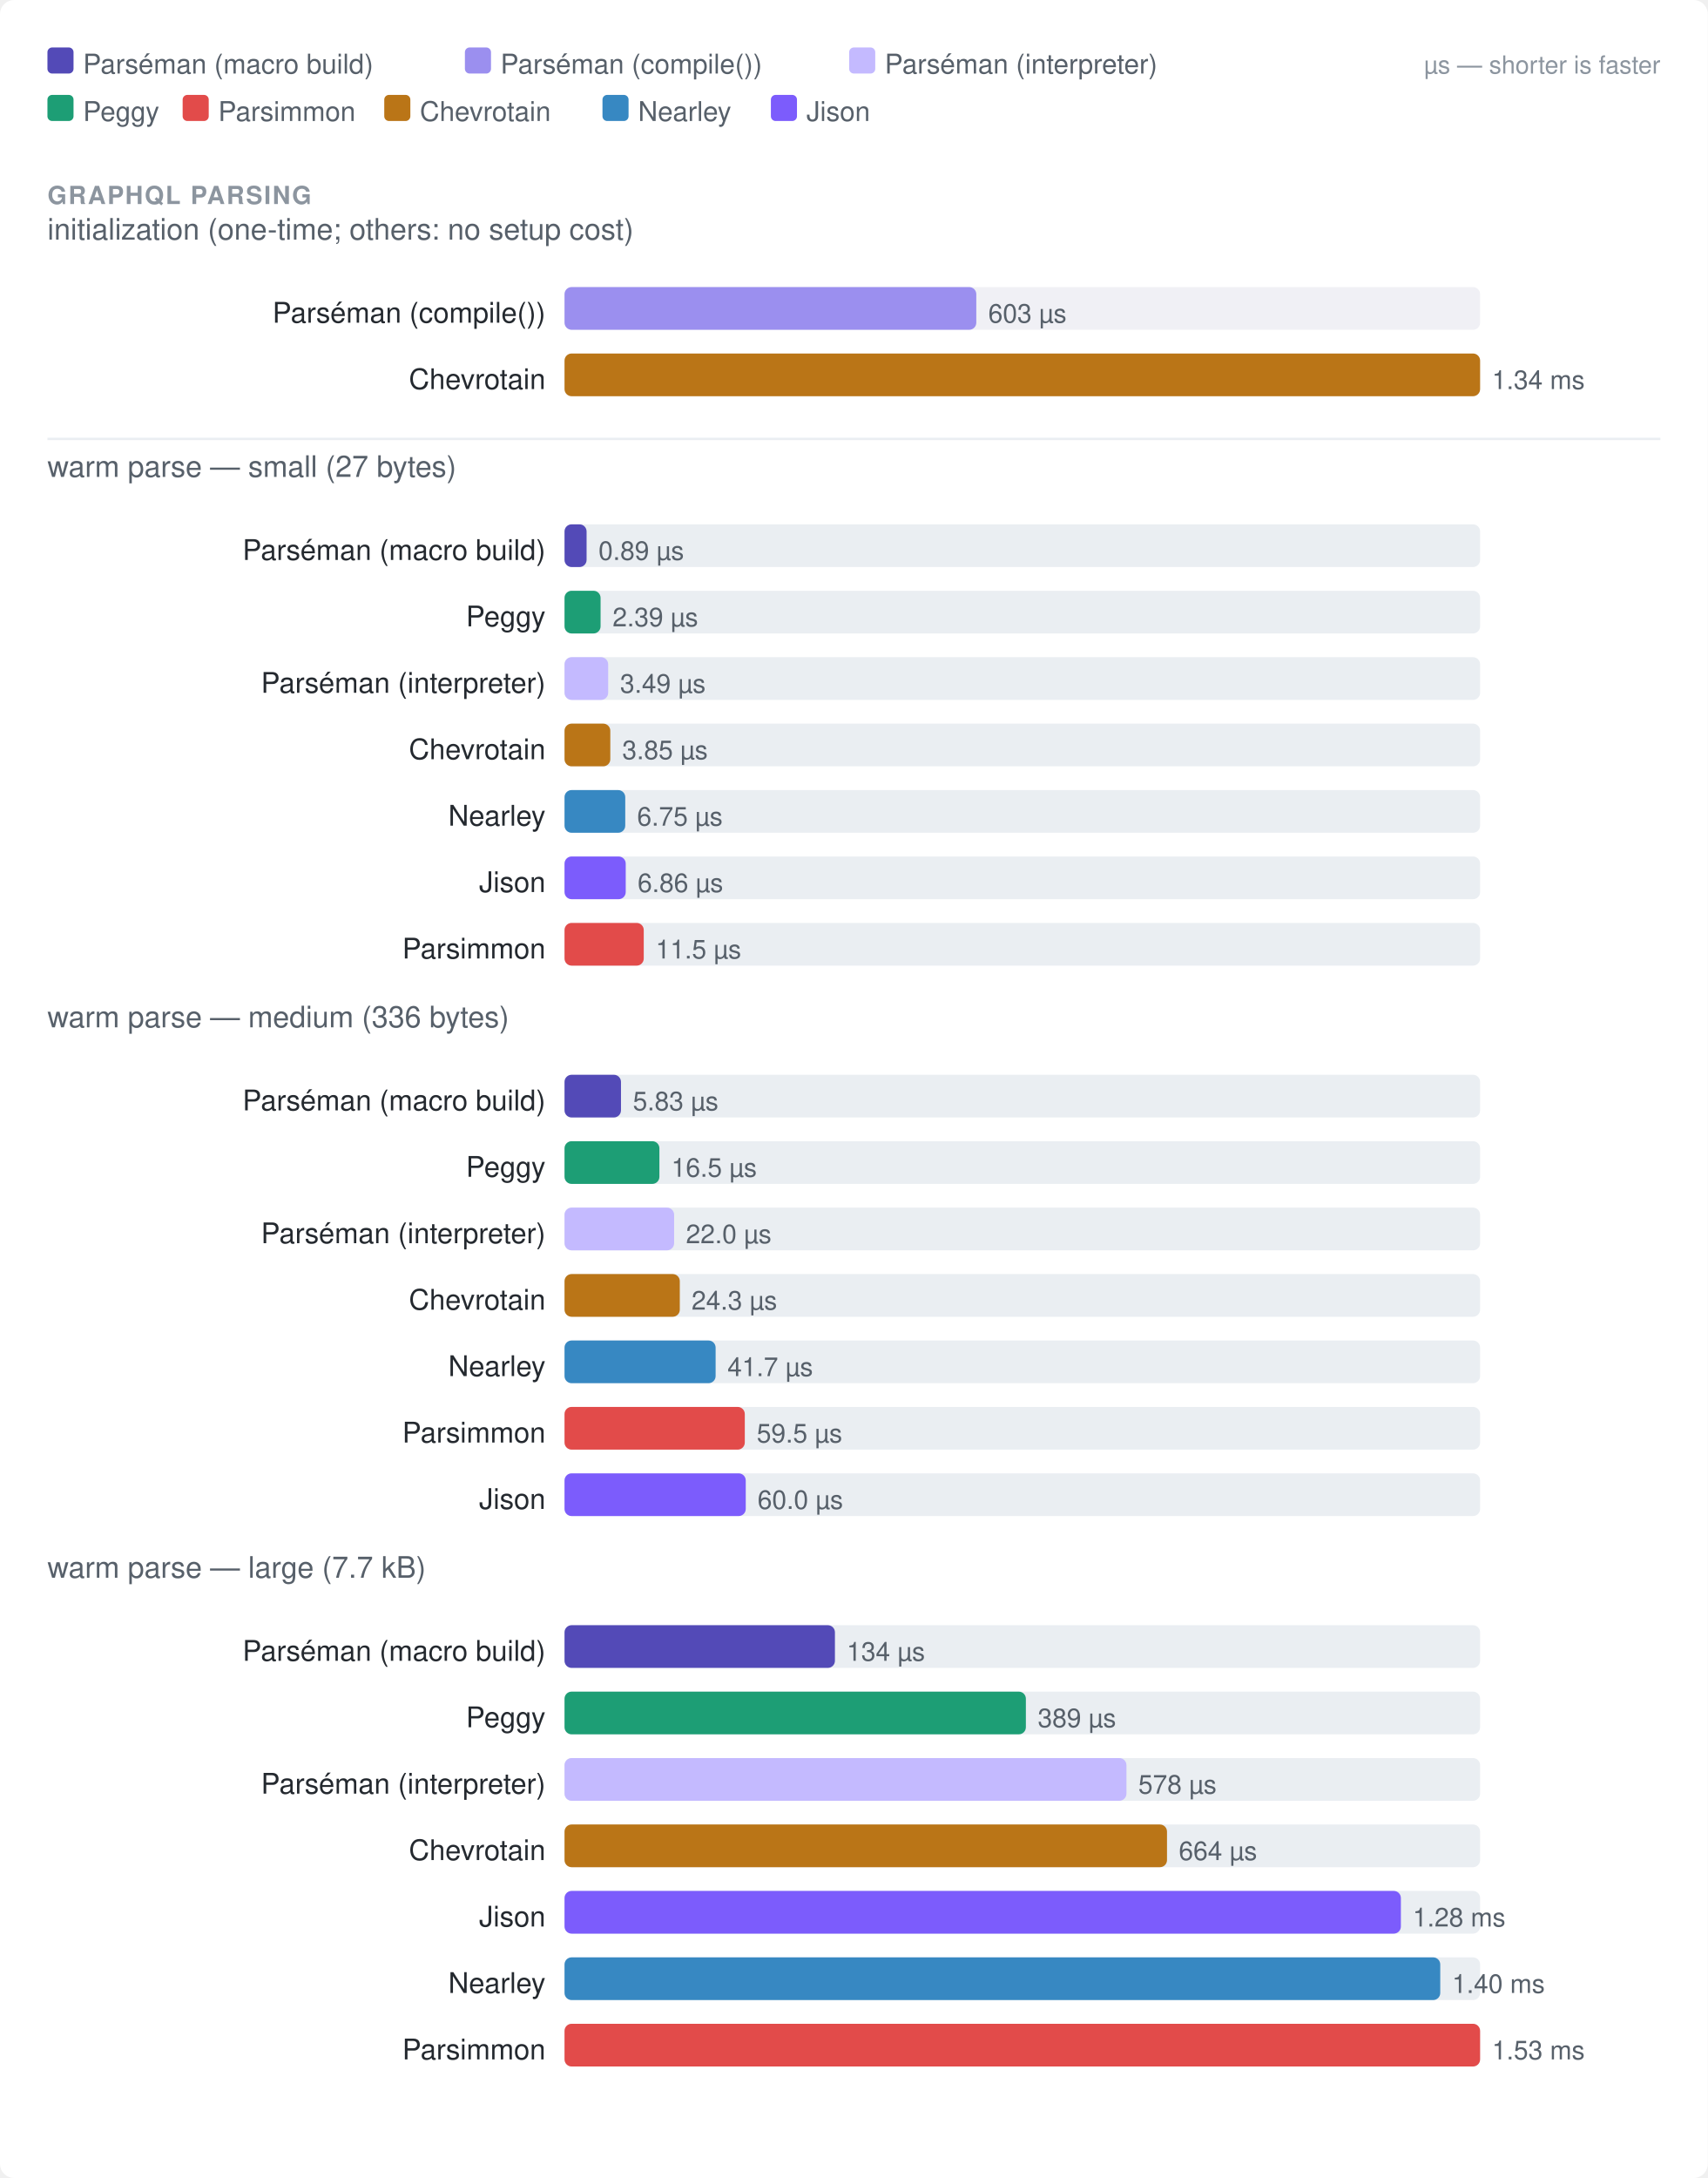
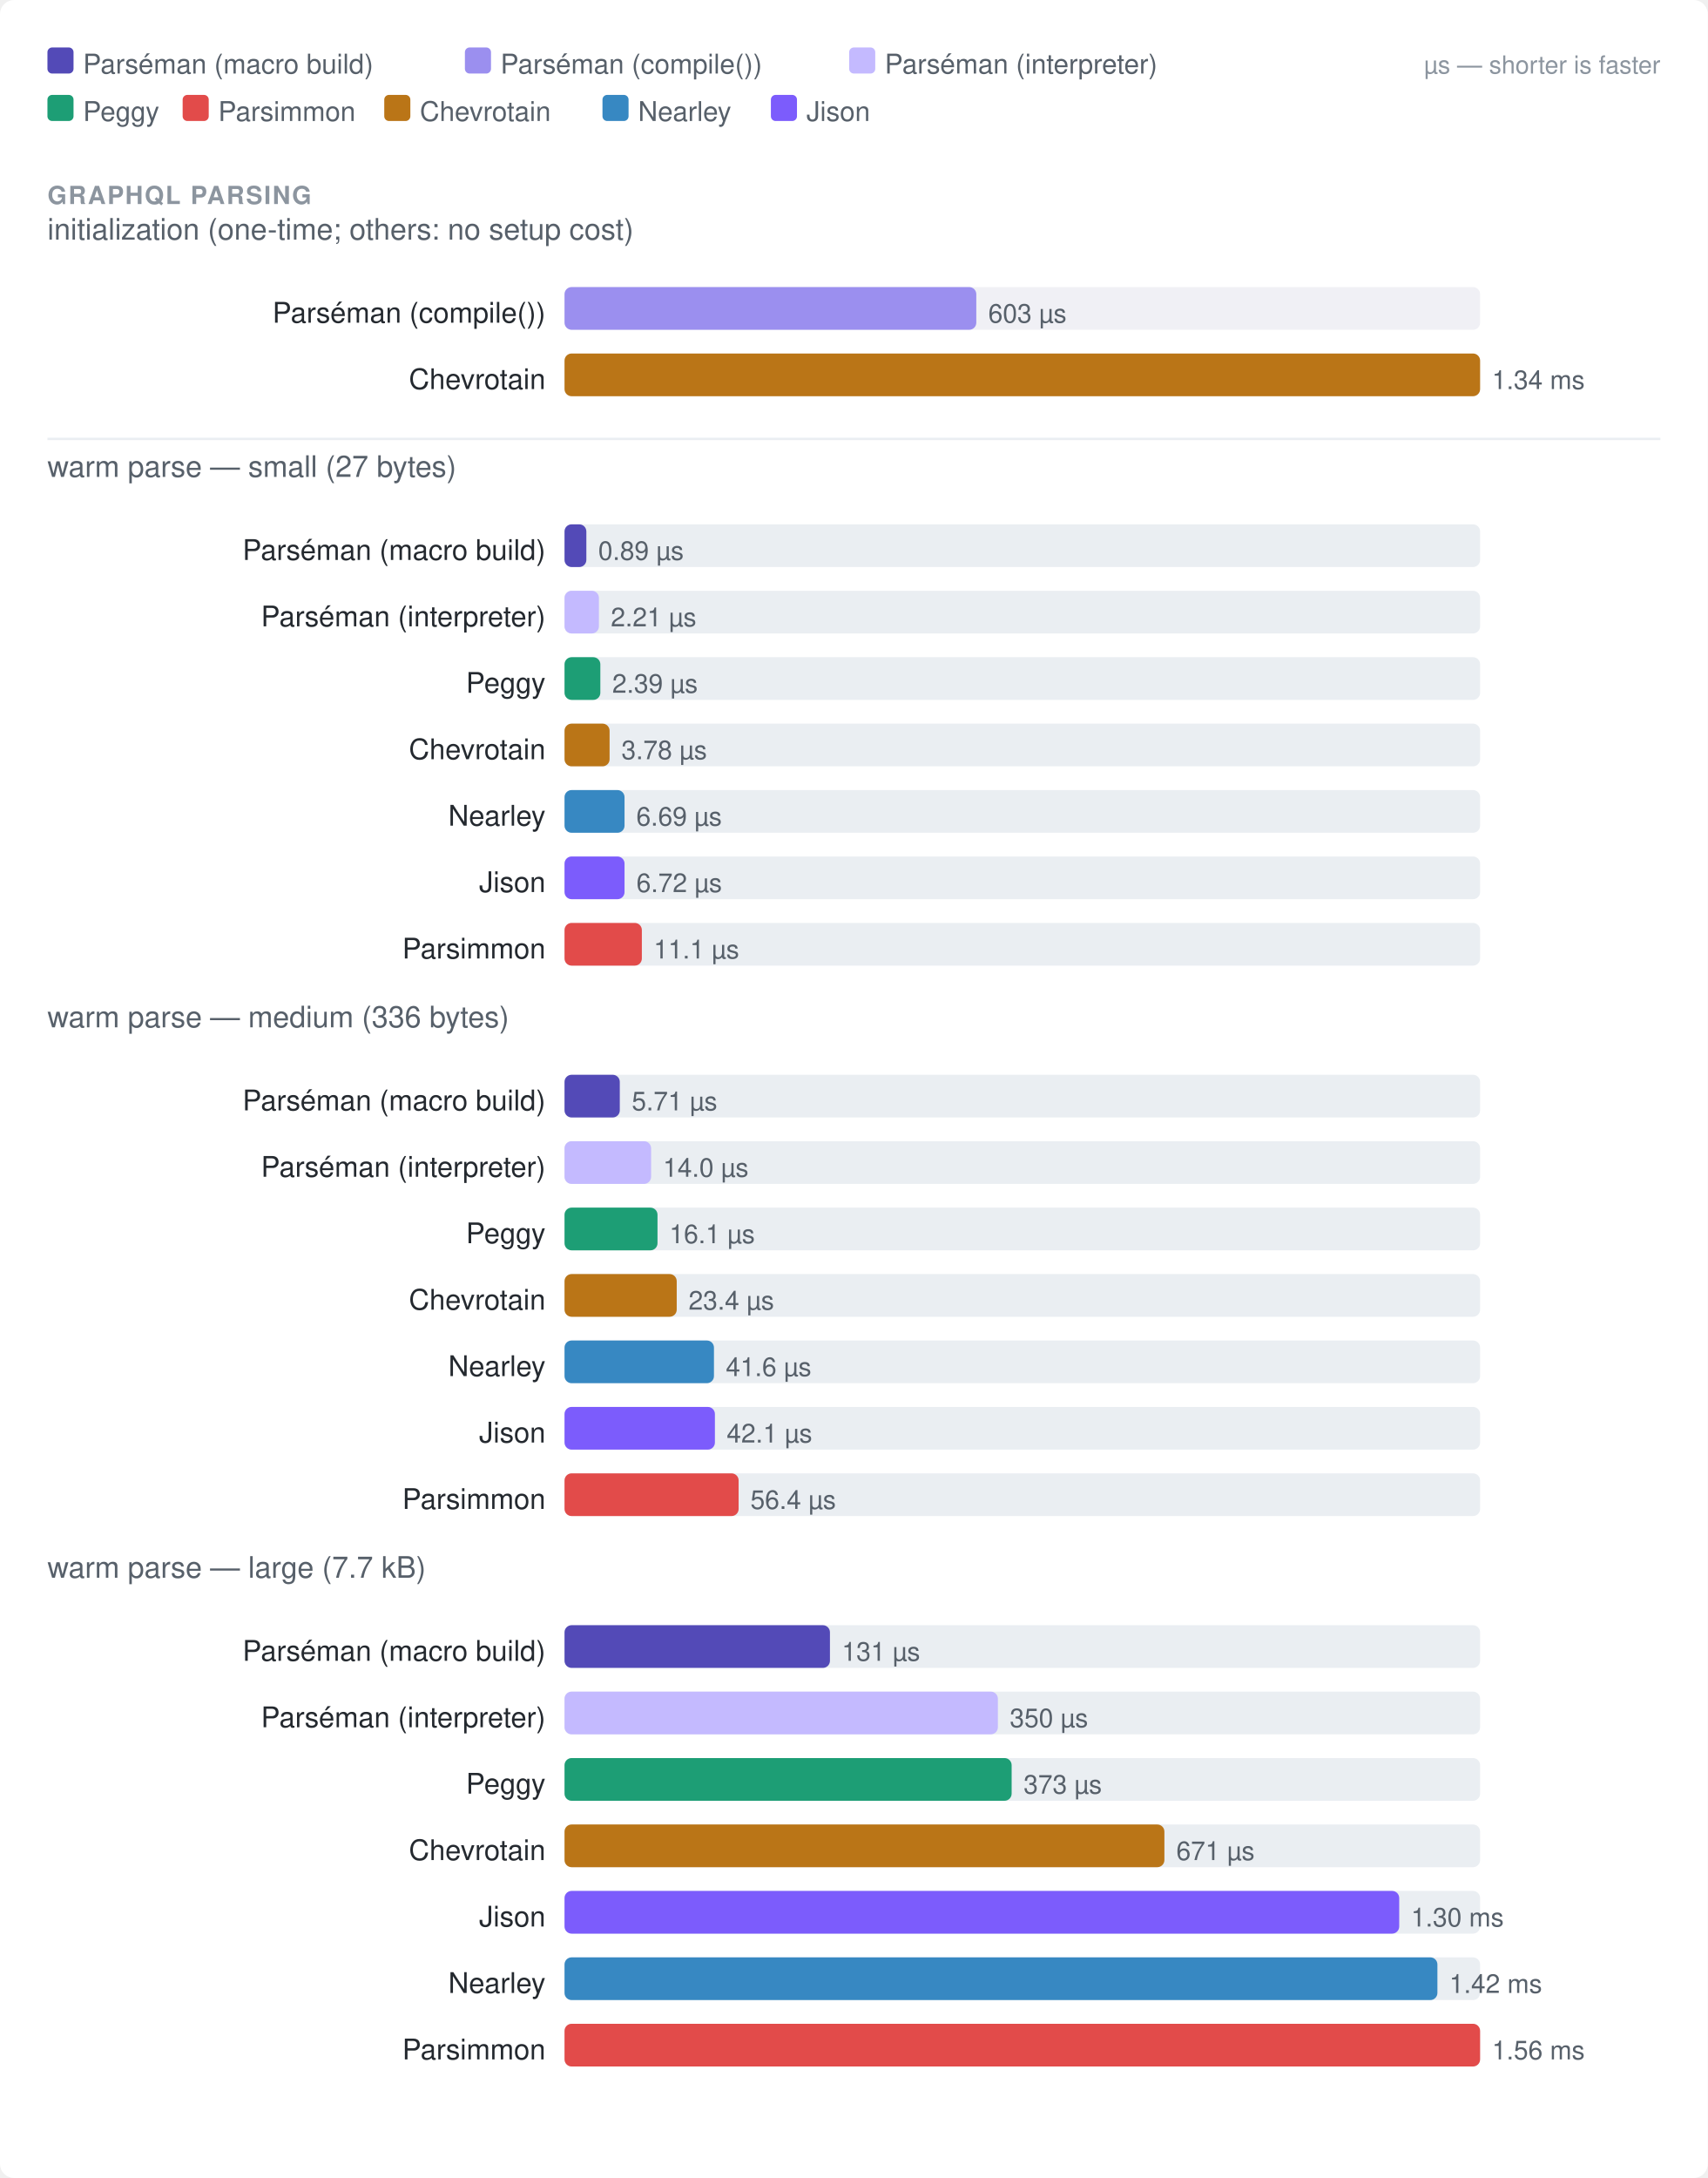
<svg xmlns="http://www.w3.org/2000/svg" viewBox="0 0 720 918" width="720" height="918">
  <rect width="720" height="918" fill="white" rx="6" />
  <rect x="20" y="20" width="11" height="11" rx="2" fill="#534AB7" />
  <text x="35" y="31" font-size="11.5" fill="#57606a" font-family="-apple-system,BlinkMacSystemFont,'Segoe UI',Helvetica,Arial,sans-serif">Parséman (macro build)</text>
  <rect x="196" y="20" width="11" height="11" rx="2" fill="#9B8FEF" />
  <text x="211" y="31" font-size="11.5" fill="#57606a" font-family="-apple-system,BlinkMacSystemFont,'Segoe UI',Helvetica,Arial,sans-serif">Parséman (compile())</text>
  <rect x="358" y="20" width="11" height="11" rx="2" fill="#C4BAFF" />
  <text x="373" y="31" font-size="11.5" fill="#57606a" font-family="-apple-system,BlinkMacSystemFont,'Segoe UI',Helvetica,Arial,sans-serif">Parséman (interpreter)</text>
  <rect x="20" y="40" width="11" height="11" rx="2" fill="#1D9E75" />
  <text x="35" y="51" font-size="11.5" fill="#57606a" font-family="-apple-system,BlinkMacSystemFont,'Segoe UI',Helvetica,Arial,sans-serif">Peggy</text>
  <rect x="77" y="40" width="11" height="11" rx="2" fill="#E24B4A" />
  <text x="92" y="51" font-size="11.5" fill="#57606a" font-family="-apple-system,BlinkMacSystemFont,'Segoe UI',Helvetica,Arial,sans-serif">Parsimmon</text>
  <rect x="162" y="40" width="11" height="11" rx="2" fill="#BA7517" />
  <text x="177" y="51" font-size="11.5" fill="#57606a" font-family="-apple-system,BlinkMacSystemFont,'Segoe UI',Helvetica,Arial,sans-serif">Chevrotain</text>
  <rect x="254" y="40" width="11" height="11" rx="2" fill="#3788C2" />
  <text x="269" y="51" font-size="11.5" fill="#57606a" font-family="-apple-system,BlinkMacSystemFont,'Segoe UI',Helvetica,Arial,sans-serif">Nearley</text>
  <rect x="325" y="40" width="11" height="11" rx="2" fill="#7C5CFC" />
  <text x="340" y="51" font-size="11.5" fill="#57606a" font-family="-apple-system,BlinkMacSystemFont,'Segoe UI',Helvetica,Arial,sans-serif">Jison</text>
  <text x="700" y="31" font-size="10.5" fill="#8c959f" text-anchor="end" font-family="-apple-system,BlinkMacSystemFont,'Segoe UI',Helvetica,Arial,sans-serif">µs — shorter is faster</text>
  <text x="20" y="86" font-size="10.5" font-weight="600" fill="#8c959f" letter-spacing="0.06em" font-family="-apple-system,BlinkMacSystemFont,'Segoe UI',Helvetica,Arial,sans-serif">GRAPHQL PARSING</text>
  <text x="20" y="101" font-size="12.5" fill="#57606a" font-family="-apple-system,BlinkMacSystemFont,'Segoe UI',Helvetica,Arial,sans-serif">initialization (one-time; others: no setup cost)</text>
  <text x="230" y="136" text-anchor="end" font-size="12" fill="#24292f" font-family="-apple-system,BlinkMacSystemFont,'Segoe UI',Helvetica,Arial,sans-serif">Parséman (compile())</text>
  <rect x="238" y="121" width="386" height="18" rx="3" fill="#f0f0f5" />
  <rect x="238" y="121" width="173.6" height="18" rx="3" fill="#9B8FEF" />
  <text x="416.639" y="136" font-size="11" fill="#57606a" font-family="-apple-system,BlinkMacSystemFont,'Segoe UI',Helvetica,Arial,sans-serif">603 µs</text>
  <text x="230" y="164" text-anchor="end" font-size="12" fill="#24292f" font-family="-apple-system,BlinkMacSystemFont,'Segoe UI',Helvetica,Arial,sans-serif">Chevrotain</text>
  <rect x="238" y="149" width="386" height="18" rx="3" fill="#f0f0f5" />
  <rect x="238" y="149" width="386.0" height="18" rx="3" fill="#BA7517" />
  <text x="629" y="164" font-size="11" fill="#57606a" font-family="-apple-system,BlinkMacSystemFont,'Segoe UI',Helvetica,Arial,sans-serif">1.34 ms</text>
  <line x1="20" y1="185" x2="700" y2="185" stroke="#eaeef2" stroke-width="1" />
  <text x="20" y="201" font-size="12.5" fill="#57606a" font-family="-apple-system,BlinkMacSystemFont,'Segoe UI',Helvetica,Arial,sans-serif">warm parse — small  (27 bytes)</text>
  <text x="230" y="236" text-anchor="end" font-size="12" fill="#24292f" font-family="-apple-system,BlinkMacSystemFont,'Segoe UI',Helvetica,Arial,sans-serif">Parséman (macro build)</text>
  <rect x="238" y="221" width="386" height="18" rx="3" fill="#eaeef2" />
-   <rect x="238" y="221" width="9.3" height="18" rx="3" fill="#534AB7" />
-   <text x="252.299" y="236" font-size="11" fill="#57606a" font-family="-apple-system,BlinkMacSystemFont,'Segoe UI',Helvetica,Arial,sans-serif">0.89 µs</text>
-   <text x="230" y="264" text-anchor="end" font-size="12" fill="#24292f" font-family="-apple-system,BlinkMacSystemFont,'Segoe UI',Helvetica,Arial,sans-serif">Peggy</text>
+   <rect x="238" y="221" width="9.2" height="18" rx="3" fill="#534AB7" />
+   <text x="252.195" y="236" font-size="11" fill="#57606a" font-family="-apple-system,BlinkMacSystemFont,'Segoe UI',Helvetica,Arial,sans-serif">0.89 µs</text>
+   <text x="230" y="264" text-anchor="end" font-size="12" fill="#24292f" font-family="-apple-system,BlinkMacSystemFont,'Segoe UI',Helvetica,Arial,sans-serif">Parséman (interpreter)</text>
  <rect x="238" y="249" width="386" height="18" rx="3" fill="#eaeef2" />
-   <rect x="238" y="249" width="15.2" height="18" rx="3" fill="#1D9E75" />
-   <text x="258.245" y="264" font-size="11" fill="#57606a" font-family="-apple-system,BlinkMacSystemFont,'Segoe UI',Helvetica,Arial,sans-serif">2.39 µs</text>
-   <text x="230" y="292" text-anchor="end" font-size="12" fill="#24292f" font-family="-apple-system,BlinkMacSystemFont,'Segoe UI',Helvetica,Arial,sans-serif">Parséman (interpreter)</text>
+   <rect x="238" y="249" width="14.5" height="18" rx="3" fill="#C4BAFF" />
+   <text x="257.51" y="264" font-size="11" fill="#57606a" font-family="-apple-system,BlinkMacSystemFont,'Segoe UI',Helvetica,Arial,sans-serif">2.21 µs</text>
+   <text x="230" y="292" text-anchor="end" font-size="12" fill="#24292f" font-family="-apple-system,BlinkMacSystemFont,'Segoe UI',Helvetica,Arial,sans-serif">Peggy</text>
  <rect x="238" y="277" width="386" height="18" rx="3" fill="#eaeef2" />
-   <rect x="238" y="277" width="18.4" height="18" rx="3" fill="#C4BAFF" />
-   <text x="261.417" y="292" font-size="11" fill="#57606a" font-family="-apple-system,BlinkMacSystemFont,'Segoe UI',Helvetica,Arial,sans-serif">3.49 µs</text>
+   <rect x="238" y="277" width="15.1" height="18" rx="3" fill="#1D9E75" />
+   <text x="258.108" y="292" font-size="11" fill="#57606a" font-family="-apple-system,BlinkMacSystemFont,'Segoe UI',Helvetica,Arial,sans-serif">2.39 µs</text>
  <text x="230" y="320" text-anchor="end" font-size="12" fill="#24292f" font-family="-apple-system,BlinkMacSystemFont,'Segoe UI',Helvetica,Arial,sans-serif">Chevrotain</text>
  <rect x="238" y="305" width="386" height="18" rx="3" fill="#eaeef2" />
-   <rect x="238" y="305" width="19.3" height="18" rx="3" fill="#BA7517" />
-   <text x="262.33" y="320" font-size="11" fill="#57606a" font-family="-apple-system,BlinkMacSystemFont,'Segoe UI',Helvetica,Arial,sans-serif">3.85 µs</text>
+   <rect x="238" y="305" width="19.0" height="18" rx="3" fill="#BA7517" />
+   <text x="261.988" y="320" font-size="11" fill="#57606a" font-family="-apple-system,BlinkMacSystemFont,'Segoe UI',Helvetica,Arial,sans-serif">3.78 µs</text>
  <text x="230" y="348" text-anchor="end" font-size="12" fill="#24292f" font-family="-apple-system,BlinkMacSystemFont,'Segoe UI',Helvetica,Arial,sans-serif">Nearley</text>
  <rect x="238" y="333" width="386" height="18" rx="3" fill="#eaeef2" />
-   <rect x="238" y="333" width="25.6" height="18" rx="3" fill="#3788C2" />
-   <text x="268.598" y="348" font-size="11" fill="#57606a" font-family="-apple-system,BlinkMacSystemFont,'Segoe UI',Helvetica,Arial,sans-serif">6.75 µs</text>
+   <rect x="238" y="333" width="25.3" height="18" rx="3" fill="#3788C2" />
+   <text x="268.256" y="348" font-size="11" fill="#57606a" font-family="-apple-system,BlinkMacSystemFont,'Segoe UI',Helvetica,Arial,sans-serif">6.69 µs</text>
  <text x="230" y="376" text-anchor="end" font-size="12" fill="#24292f" font-family="-apple-system,BlinkMacSystemFont,'Segoe UI',Helvetica,Arial,sans-serif">Jison</text>
  <rect x="238" y="361" width="386" height="18" rx="3" fill="#eaeef2" />
-   <rect x="238" y="361" width="25.8" height="18" rx="3" fill="#7C5CFC" />
-   <text x="268.814" y="376" font-size="11" fill="#57606a" font-family="-apple-system,BlinkMacSystemFont,'Segoe UI',Helvetica,Arial,sans-serif">6.86 µs</text>
+   <rect x="238" y="361" width="25.3" height="18" rx="3" fill="#7C5CFC" />
+   <text x="268.314" y="376" font-size="11" fill="#57606a" font-family="-apple-system,BlinkMacSystemFont,'Segoe UI',Helvetica,Arial,sans-serif">6.72 µs</text>
  <text x="230" y="404" text-anchor="end" font-size="12" fill="#24292f" font-family="-apple-system,BlinkMacSystemFont,'Segoe UI',Helvetica,Arial,sans-serif">Parsimmon</text>
  <rect x="238" y="389" width="386" height="18" rx="3" fill="#eaeef2" />
-   <rect x="238" y="389" width="33.4" height="18" rx="3" fill="#E24B4A" />
-   <text x="276.422" y="404" font-size="11" fill="#57606a" font-family="-apple-system,BlinkMacSystemFont,'Segoe UI',Helvetica,Arial,sans-serif">11.5 µs</text>
+   <rect x="238" y="389" width="32.6" height="18" rx="3" fill="#E24B4A" />
+   <text x="275.568" y="404" font-size="11" fill="#57606a" font-family="-apple-system,BlinkMacSystemFont,'Segoe UI',Helvetica,Arial,sans-serif">11.1 µs</text>
  <text x="20" y="433" font-size="12.5" fill="#57606a" font-family="-apple-system,BlinkMacSystemFont,'Segoe UI',Helvetica,Arial,sans-serif">warm parse — medium  (336 bytes)</text>
  <text x="230" y="468" text-anchor="end" font-size="12" fill="#24292f" font-family="-apple-system,BlinkMacSystemFont,'Segoe UI',Helvetica,Arial,sans-serif">Parséman (macro build)</text>
  <rect x="238" y="453" width="386" height="18" rx="3" fill="#eaeef2" />
-   <rect x="238" y="453" width="23.8" height="18" rx="3" fill="#534AB7" />
-   <text x="266.799" y="468" font-size="11" fill="#57606a" font-family="-apple-system,BlinkMacSystemFont,'Segoe UI',Helvetica,Arial,sans-serif">5.83 µs</text>
-   <text x="230" y="496" text-anchor="end" font-size="12" fill="#24292f" font-family="-apple-system,BlinkMacSystemFont,'Segoe UI',Helvetica,Arial,sans-serif">Peggy</text>
+   <rect x="238" y="453" width="23.3" height="18" rx="3" fill="#534AB7" />
+   <text x="266.335" y="468" font-size="11" fill="#57606a" font-family="-apple-system,BlinkMacSystemFont,'Segoe UI',Helvetica,Arial,sans-serif">5.71 µs</text>
+   <text x="230" y="496" text-anchor="end" font-size="12" fill="#24292f" font-family="-apple-system,BlinkMacSystemFont,'Segoe UI',Helvetica,Arial,sans-serif">Parséman (interpreter)</text>
  <rect x="238" y="481" width="386" height="18" rx="3" fill="#eaeef2" />
-   <rect x="238" y="481" width="40.0" height="18" rx="3" fill="#1D9E75" />
-   <text x="283.008" y="496" font-size="11" fill="#57606a" font-family="-apple-system,BlinkMacSystemFont,'Segoe UI',Helvetica,Arial,sans-serif">16.5 µs</text>
-   <text x="230" y="524" text-anchor="end" font-size="12" fill="#24292f" font-family="-apple-system,BlinkMacSystemFont,'Segoe UI',Helvetica,Arial,sans-serif">Parséman (interpreter)</text>
+   <rect x="238" y="481" width="36.5" height="18" rx="3" fill="#C4BAFF" />
+   <text x="279.509" y="496" font-size="11" fill="#57606a" font-family="-apple-system,BlinkMacSystemFont,'Segoe UI',Helvetica,Arial,sans-serif">14.0 µs</text>
+   <text x="230" y="524" text-anchor="end" font-size="12" fill="#24292f" font-family="-apple-system,BlinkMacSystemFont,'Segoe UI',Helvetica,Arial,sans-serif">Peggy</text>
  <rect x="238" y="509" width="386" height="18" rx="3" fill="#eaeef2" />
-   <rect x="238" y="509" width="46.2" height="18" rx="3" fill="#C4BAFF" />
-   <text x="289.181" y="524" font-size="11" fill="#57606a" font-family="-apple-system,BlinkMacSystemFont,'Segoe UI',Helvetica,Arial,sans-serif">22.0 µs</text>
+   <rect x="238" y="509" width="39.2" height="18" rx="3" fill="#1D9E75" />
+   <text x="282.187" y="524" font-size="11" fill="#57606a" font-family="-apple-system,BlinkMacSystemFont,'Segoe UI',Helvetica,Arial,sans-serif">16.1 µs</text>
  <text x="230" y="552" text-anchor="end" font-size="12" fill="#24292f" font-family="-apple-system,BlinkMacSystemFont,'Segoe UI',Helvetica,Arial,sans-serif">Chevrotain</text>
  <rect x="238" y="537" width="386" height="18" rx="3" fill="#eaeef2" />
-   <rect x="238" y="537" width="48.6" height="18" rx="3" fill="#BA7517" />
-   <text x="291.551" y="552" font-size="11" fill="#57606a" font-family="-apple-system,BlinkMacSystemFont,'Segoe UI',Helvetica,Arial,sans-serif">24.3 µs</text>
+   <rect x="238" y="537" width="47.3" height="18" rx="3" fill="#BA7517" />
+   <text x="290.281" y="552" font-size="11" fill="#57606a" font-family="-apple-system,BlinkMacSystemFont,'Segoe UI',Helvetica,Arial,sans-serif">23.4 µs</text>
  <text x="230" y="580" text-anchor="end" font-size="12" fill="#24292f" font-family="-apple-system,BlinkMacSystemFont,'Segoe UI',Helvetica,Arial,sans-serif">Nearley</text>
  <rect x="238" y="565" width="386" height="18" rx="3" fill="#eaeef2" />
-   <rect x="238" y="565" width="63.7" height="18" rx="3" fill="#3788C2" />
-   <text x="306.678" y="580" font-size="11" fill="#57606a" font-family="-apple-system,BlinkMacSystemFont,'Segoe UI',Helvetica,Arial,sans-serif">41.7 µs</text>
-   <text x="230" y="608" text-anchor="end" font-size="12" fill="#24292f" font-family="-apple-system,BlinkMacSystemFont,'Segoe UI',Helvetica,Arial,sans-serif">Parsimmon</text>
+   <rect x="238" y="565" width="63.0" height="18" rx="3" fill="#3788C2" />
+   <text x="305.997" y="580" font-size="11" fill="#57606a" font-family="-apple-system,BlinkMacSystemFont,'Segoe UI',Helvetica,Arial,sans-serif">41.6 µs</text>
+   <text x="230" y="608" text-anchor="end" font-size="12" fill="#24292f" font-family="-apple-system,BlinkMacSystemFont,'Segoe UI',Helvetica,Arial,sans-serif">Jison</text>
  <rect x="238" y="593" width="386" height="18" rx="3" fill="#eaeef2" />
-   <rect x="238" y="593" width="76.0" height="18" rx="3" fill="#E24B4A" />
-   <text x="319.019" y="608" font-size="11" fill="#57606a" font-family="-apple-system,BlinkMacSystemFont,'Segoe UI',Helvetica,Arial,sans-serif">59.5 µs</text>
-   <text x="230" y="636" text-anchor="end" font-size="12" fill="#24292f" font-family="-apple-system,BlinkMacSystemFont,'Segoe UI',Helvetica,Arial,sans-serif">Jison</text>
+   <rect x="238" y="593" width="63.4" height="18" rx="3" fill="#7C5CFC" />
+   <text x="306.356" y="608" font-size="11" fill="#57606a" font-family="-apple-system,BlinkMacSystemFont,'Segoe UI',Helvetica,Arial,sans-serif">42.1 µs</text>
+   <text x="230" y="636" text-anchor="end" font-size="12" fill="#24292f" font-family="-apple-system,BlinkMacSystemFont,'Segoe UI',Helvetica,Arial,sans-serif">Parsimmon</text>
  <rect x="238" y="621" width="386" height="18" rx="3" fill="#eaeef2" />
-   <rect x="238" y="621" width="76.4" height="18" rx="3" fill="#7C5CFC" />
-   <text x="319.375" y="636" font-size="11" fill="#57606a" font-family="-apple-system,BlinkMacSystemFont,'Segoe UI',Helvetica,Arial,sans-serif">60.0 µs</text>
+   <rect x="238" y="621" width="73.4" height="18" rx="3" fill="#E24B4A" />
+   <text x="316.359" y="636" font-size="11" fill="#57606a" font-family="-apple-system,BlinkMacSystemFont,'Segoe UI',Helvetica,Arial,sans-serif">56.4 µs</text>
  <text x="20" y="665" font-size="12.5" fill="#57606a" font-family="-apple-system,BlinkMacSystemFont,'Segoe UI',Helvetica,Arial,sans-serif">warm parse — large  (7.7 kB)</text>
  <text x="230" y="700" text-anchor="end" font-size="12" fill="#24292f" font-family="-apple-system,BlinkMacSystemFont,'Segoe UI',Helvetica,Arial,sans-serif">Parséman (macro build)</text>
  <rect x="238" y="685" width="386" height="18" rx="3" fill="#eaeef2" />
-   <rect x="238" y="685" width="114.0" height="18" rx="3" fill="#534AB7" />
-   <text x="356.966" y="700" font-size="11" fill="#57606a" font-family="-apple-system,BlinkMacSystemFont,'Segoe UI',Helvetica,Arial,sans-serif">134 µs</text>
-   <text x="230" y="728" text-anchor="end" font-size="12" fill="#24292f" font-family="-apple-system,BlinkMacSystemFont,'Segoe UI',Helvetica,Arial,sans-serif">Peggy</text>
+   <rect x="238" y="685" width="111.9" height="18" rx="3" fill="#534AB7" />
+   <text x="354.903" y="700" font-size="11" fill="#57606a" font-family="-apple-system,BlinkMacSystemFont,'Segoe UI',Helvetica,Arial,sans-serif">131 µs</text>
+   <text x="230" y="728" text-anchor="end" font-size="12" fill="#24292f" font-family="-apple-system,BlinkMacSystemFont,'Segoe UI',Helvetica,Arial,sans-serif">Parséman (interpreter)</text>
  <rect x="238" y="713" width="386" height="18" rx="3" fill="#eaeef2" />
-   <rect x="238" y="713" width="194.5" height="18" rx="3" fill="#1D9E75" />
-   <text x="437.513" y="728" font-size="11" fill="#57606a" font-family="-apple-system,BlinkMacSystemFont,'Segoe UI',Helvetica,Arial,sans-serif">389 µs</text>
-   <text x="230" y="756" text-anchor="end" font-size="12" fill="#24292f" font-family="-apple-system,BlinkMacSystemFont,'Segoe UI',Helvetica,Arial,sans-serif">Parséman (interpreter)</text>
+   <rect x="238" y="713" width="182.7" height="18" rx="3" fill="#C4BAFF" />
+   <text x="425.711" y="728" font-size="11" fill="#57606a" font-family="-apple-system,BlinkMacSystemFont,'Segoe UI',Helvetica,Arial,sans-serif">350 µs</text>
+   <text x="230" y="756" text-anchor="end" font-size="12" fill="#24292f" font-family="-apple-system,BlinkMacSystemFont,'Segoe UI',Helvetica,Arial,sans-serif">Peggy</text>
  <rect x="238" y="741" width="386" height="18" rx="3" fill="#eaeef2" />
-   <rect x="238" y="741" width="236.9" height="18" rx="3" fill="#C4BAFF" />
-   <text x="479.888" y="756" font-size="11" fill="#57606a" font-family="-apple-system,BlinkMacSystemFont,'Segoe UI',Helvetica,Arial,sans-serif">578 µs</text>
+   <rect x="238" y="741" width="188.5" height="18" rx="3" fill="#1D9E75" />
+   <text x="431.529" y="756" font-size="11" fill="#57606a" font-family="-apple-system,BlinkMacSystemFont,'Segoe UI',Helvetica,Arial,sans-serif">373 µs</text>
  <text x="230" y="784" text-anchor="end" font-size="12" fill="#24292f" font-family="-apple-system,BlinkMacSystemFont,'Segoe UI',Helvetica,Arial,sans-serif">Chevrotain</text>
  <rect x="238" y="769" width="386" height="18" rx="3" fill="#eaeef2" />
-   <rect x="238" y="769" width="254.0" height="18" rx="3" fill="#BA7517" />
-   <text x="496.964" y="784" font-size="11" fill="#57606a" font-family="-apple-system,BlinkMacSystemFont,'Segoe UI',Helvetica,Arial,sans-serif">664 µs</text>
+   <rect x="238" y="769" width="252.9" height="18" rx="3" fill="#BA7517" />
+   <text x="495.921" y="784" font-size="11" fill="#57606a" font-family="-apple-system,BlinkMacSystemFont,'Segoe UI',Helvetica,Arial,sans-serif">671 µs</text>
  <text x="230" y="812" text-anchor="end" font-size="12" fill="#24292f" font-family="-apple-system,BlinkMacSystemFont,'Segoe UI',Helvetica,Arial,sans-serif">Jison</text>
  <rect x="238" y="797" width="386" height="18" rx="3" fill="#eaeef2" />
-   <rect x="238" y="797" width="352.6" height="18" rx="3" fill="#7C5CFC" />
-   <text x="595.589" y="812" font-size="11" fill="#57606a" font-family="-apple-system,BlinkMacSystemFont,'Segoe UI',Helvetica,Arial,sans-serif">1.28 ms</text>
+   <rect x="238" y="797" width="351.9" height="18" rx="3" fill="#7C5CFC" />
+   <text x="594.874" y="812" font-size="11" fill="#57606a" font-family="-apple-system,BlinkMacSystemFont,'Segoe UI',Helvetica,Arial,sans-serif">1.30 ms</text>
  <text x="230" y="840" text-anchor="end" font-size="12" fill="#24292f" font-family="-apple-system,BlinkMacSystemFont,'Segoe UI',Helvetica,Arial,sans-serif">Nearley</text>
  <rect x="238" y="825" width="386" height="18" rx="3" fill="#eaeef2" />
-   <rect x="238" y="825" width="369.2" height="18" rx="3" fill="#3788C2" />
-   <text x="612.188" y="840" font-size="11" fill="#57606a" font-family="-apple-system,BlinkMacSystemFont,'Segoe UI',Helvetica,Arial,sans-serif">1.40 ms</text>
+   <rect x="238" y="825" width="368.0" height="18" rx="3" fill="#3788C2" />
+   <text x="611.024" y="840" font-size="11" fill="#57606a" font-family="-apple-system,BlinkMacSystemFont,'Segoe UI',Helvetica,Arial,sans-serif">1.42 ms</text>
  <text x="230" y="868" text-anchor="end" font-size="12" fill="#24292f" font-family="-apple-system,BlinkMacSystemFont,'Segoe UI',Helvetica,Arial,sans-serif">Parsimmon</text>
  <rect x="238" y="853" width="386" height="18" rx="3" fill="#eaeef2" />
  <rect x="238" y="853" width="386.0" height="18" rx="3" fill="#E24B4A" />
-   <text x="629" y="868" font-size="11" fill="#57606a" font-family="-apple-system,BlinkMacSystemFont,'Segoe UI',Helvetica,Arial,sans-serif">1.53 ms</text>
+   <text x="629" y="868" font-size="11" fill="#57606a" font-family="-apple-system,BlinkMacSystemFont,'Segoe UI',Helvetica,Arial,sans-serif">1.56 ms</text>
</svg>
